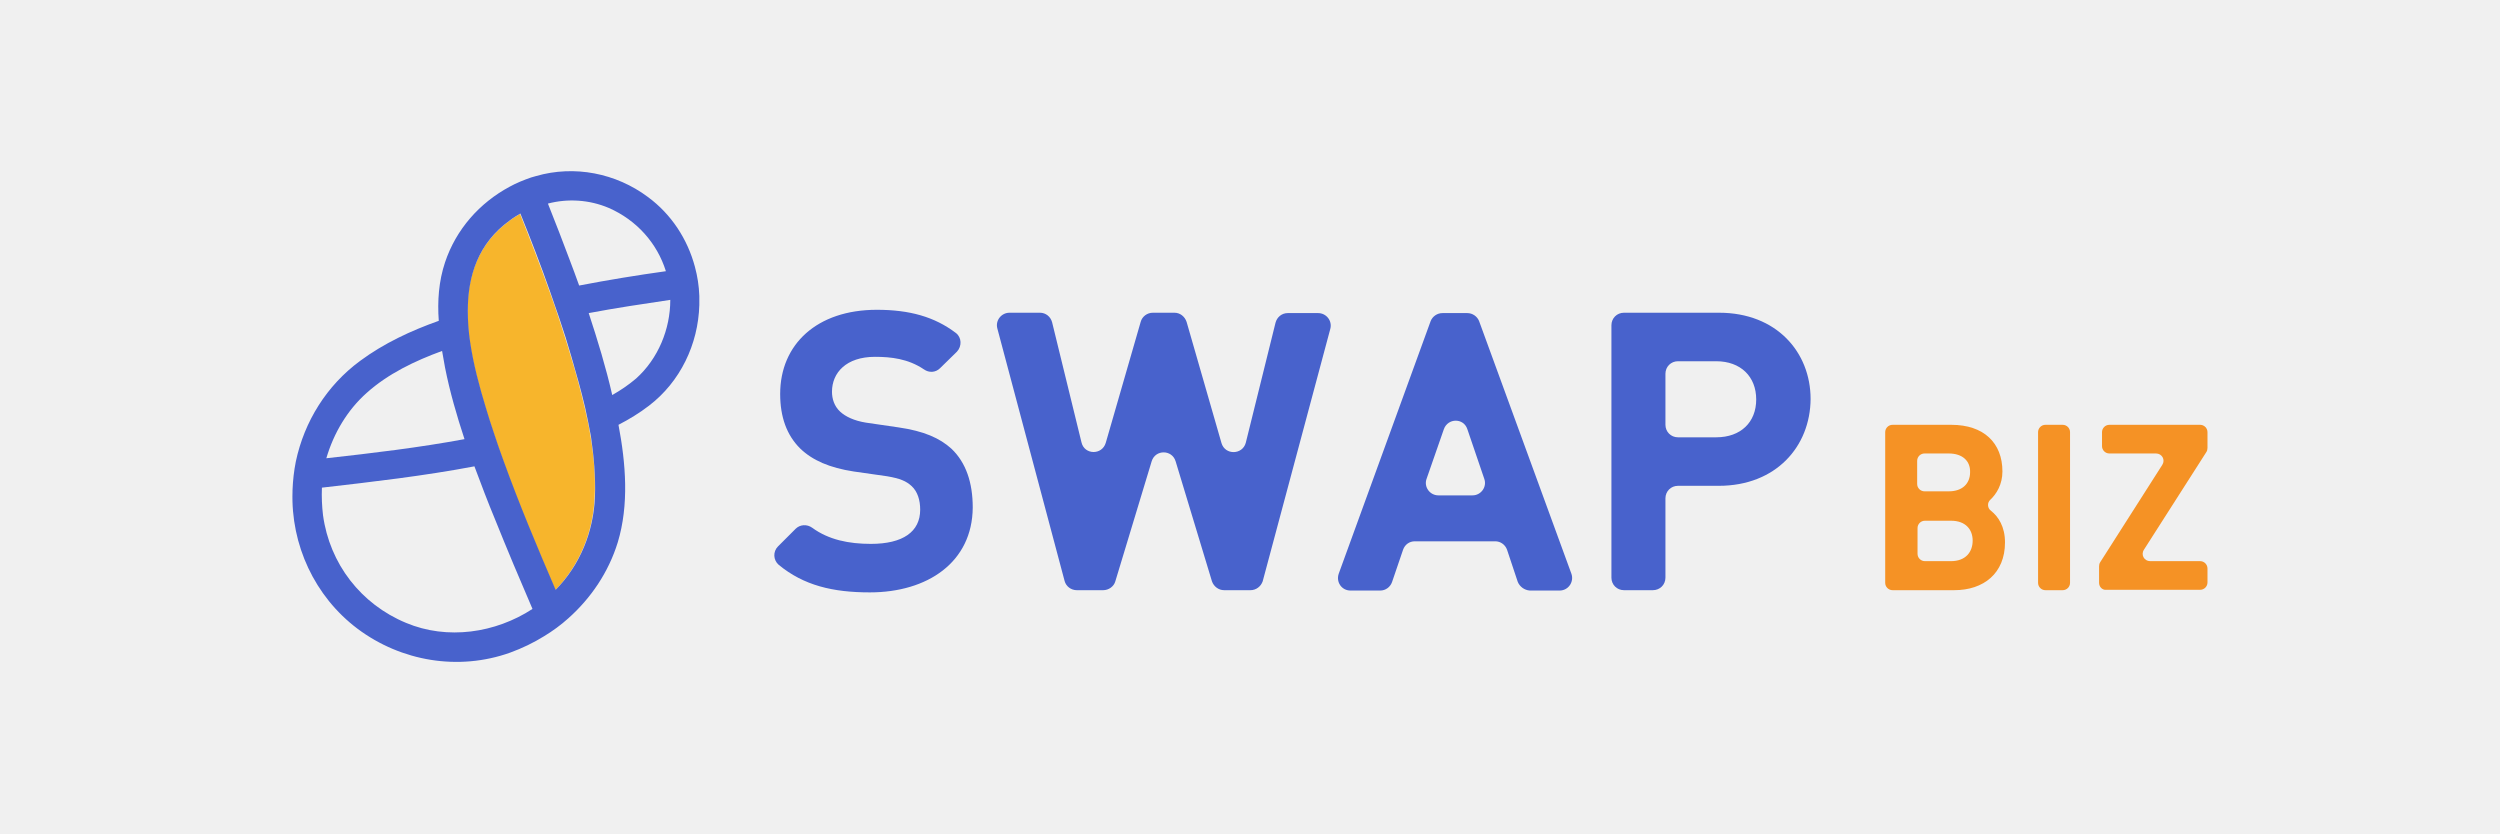
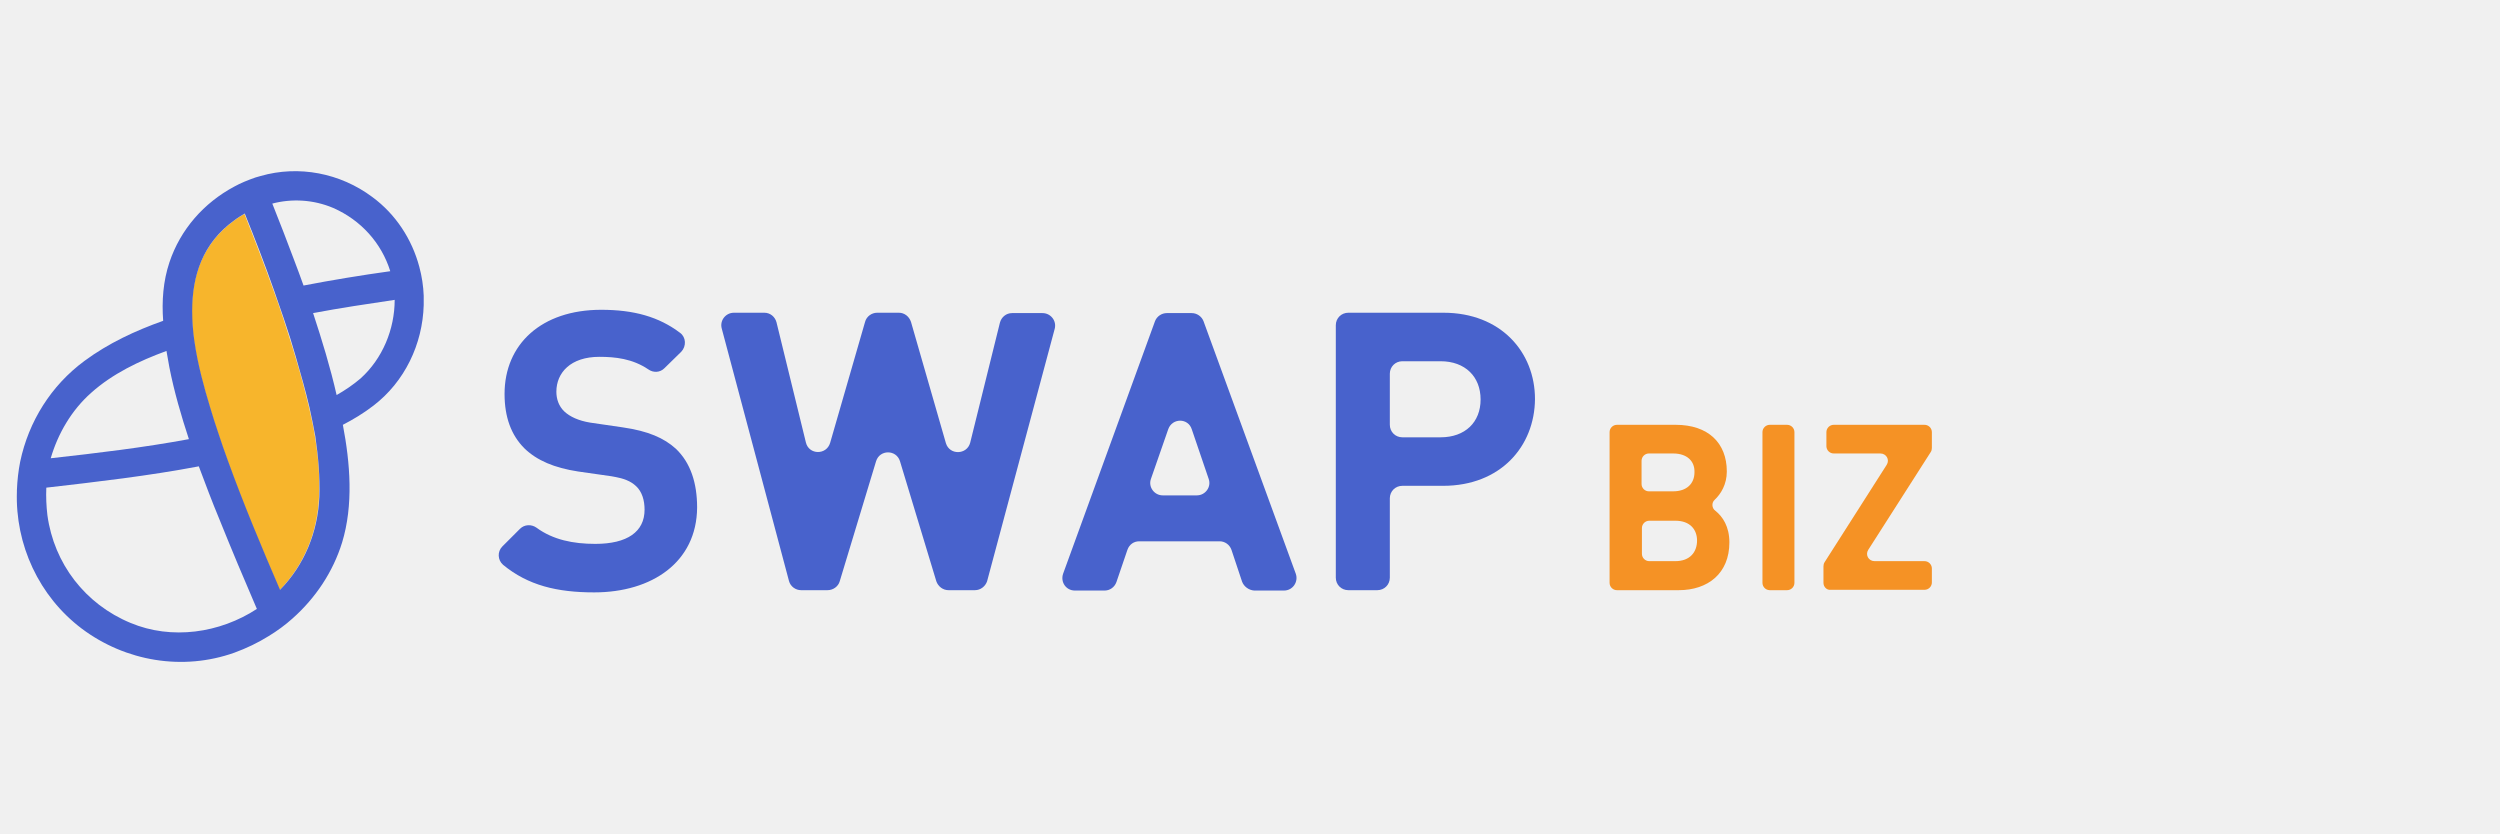
- <svg xmlns="http://www.w3.org/2000/svg" version="1.1" id="圖層_1" x="0px" y="0px" viewBox="0 0 680.3 226.8" style="enable-background:new 0 0 680.3 226.8;" xml:space="preserve">
+ <svg xmlns="http://www.w3.org/2000/svg" version="1.1" id="圖層_1" x="0px" y="0px" viewBox="75 0 680.3 226.8" style="enable-background:new 0 0 680.3 226.8;" xml:space="preserve">
  <style type="text/css">
	.st0{fill:#4862CC;}
	.st1{fill:#F59225;}
	.st2{fill:none;}
	.st3{fill:#F7B52C;}
	.st4{fill:#97A3E1;}
	.st5{fill:#FFFFFF;}
	.st6{fill:#C1C7ED;}
</style>
  <g>
    <g>
      <path class="st1" d="M531.8,160.6H515c-1.1,0-2-0.9-2-2v-41c0-1.1,0.9-2,2-2H531c8.8,0,13.9,4.9,13.9,12.7c0,3.5-1.6,6.1-3.3,7.7    c-0.9,0.8-0.8,2.3,0.2,3c2,1.6,3.8,4.3,3.8,8.6C545.6,156,539.8,160.6,531.8,160.6z M530.3,123.4h-6.6c-1.1,0-2,0.9-2,2v6.3    c0,1.1,0.9,2,2,2h6.6c3.7,0,5.8-2.1,5.8-5.2C536.2,125.5,534.1,123.4,530.3,123.4z M530.9,141.7h-7.1c-1.1,0-2,0.9-2,2v7    c0,1.1,0.9,2,2,2h7.1c4,0,5.9-2.5,5.9-5.6C536.8,144.1,534.9,141.7,530.9,141.7z" />
      <path class="st1" d="M554.6,158.6v-41c0-1.1,0.9-2,2-2h4.7c1.1,0,2,0.9,2,2v41c0,1.1-0.9,2-2,2h-4.7    C555.5,160.6,554.6,159.7,554.6,158.6z" />
      <path class="st1" d="M571.2,158.6v-4.5c0-0.4,0.1-0.8,0.3-1.1l16.9-26.5c0.9-1.4-0.1-3.1-1.7-3.1H574c-1.1,0-2-0.9-2-2v-3.8    c0-1.1,0.9-2,2-2h24.7c1.1,0,2,0.9,2,2v4.3c0,0.4-0.1,0.8-0.3,1.1l-17,26.6c-0.9,1.4,0.1,3.1,1.7,3.1h13.6c1.1,0,2,0.9,2,2v3.8    c0,1.1-0.9,2-2,2h-25.6C572.1,160.6,571.2,159.7,571.2,158.6z" />
    </g>
    <g>
      <path class="st0" d="M236.7,161.2c-10.1,0-18-1.9-24.8-7.5c-1.5-1.3-1.6-3.6-0.2-5l4.8-4.8c1.2-1.2,3.1-1.3,4.5-0.3    c4.5,3.3,10,4.4,16,4.4c8.7,0,13.4-3.3,13.4-9.3c0-2.6-0.7-4.9-2.3-6.4c-1.5-1.4-3.2-2.1-6.7-2.7l-9.1-1.3c-6.5-1-11.2-3-14.6-6.3    c-3.6-3.6-5.4-8.5-5.4-14.8c0-13.5,10-22.9,26.3-22.9c8.9,0,15.7,1.9,21.5,6.3c1.6,1.2,1.7,3.6,0.3,5.1l-4.6,4.5    c-1.2,1.2-3,1.3-4.4,0.3c-4.3-2.9-9-3.4-13.3-3.4c-7.8,0-11.7,4.3-11.7,9.5c0,1.9,0.6,3.9,2.2,5.4c1.5,1.4,3.9,2.5,7,3l8.9,1.3    c6.9,1,11.2,2.9,14.4,5.8c4,3.8,5.8,9.3,5.8,16C264.6,153,252.4,161.2,236.7,161.2z" />
      <path class="st0" d="M340.3,160.6h-7.2c-1.5,0-2.8-1-3.3-2.4l-9.9-32.7c-1-3.2-5.5-3.2-6.5,0l-9.9,32.7c-0.4,1.4-1.8,2.4-3.3,2.4    h-7.2c-1.5,0-2.9-1-3.3-2.5l-18.3-68.7c-0.6-2.2,1.1-4.3,3.3-4.3h8.3c1.6,0,2.9,1.1,3.3,2.6l8,32.7c0.8,3.4,5.6,3.5,6.6,0.1    l9.5-32.9c0.4-1.5,1.8-2.5,3.3-2.5h5.9c1.5,0,2.8,1,3.3,2.5l9.5,33c1,3.3,5.7,3.2,6.6-0.1l8.1-32.7c0.4-1.5,1.7-2.6,3.3-2.6h8.3    c2.2,0,3.9,2.1,3.3,4.3l-18.4,68.7C343.1,159.6,341.8,160.6,340.3,160.6z" />
      <path class="st0" d="M413,158.3l-2.9-8.7c-0.5-1.4-1.8-2.3-3.2-2.3h-21.9c-1.5,0-2.7,0.9-3.2,2.3l-3,8.8c-0.5,1.4-1.8,2.3-3.2,2.3    h-8.1c-2.4,0-4-2.3-3.2-4.6l25-68.7c0.5-1.3,1.8-2.2,3.2-2.2h6.8c1.4,0,2.7,0.9,3.2,2.2l25.1,68.7c0.8,2.2-0.8,4.6-3.2,4.6h-8.1    C414.8,160.6,413.5,159.6,413,158.3z M392.9,116.8l-4.7,13.5c-0.8,2.2,0.9,4.5,3.2,4.5h9.3c2.3,0,4-2.3,3.2-4.5l-4.6-13.5    C398.3,113.7,394,113.7,392.9,116.8z" />
      <path class="st0" d="M467.7,132.2h-11.1c-1.9,0-3.4,1.5-3.4,3.4v21.6c0,1.9-1.5,3.4-3.4,3.4h-7.9c-1.9,0-3.4-1.5-3.4-3.4V88.5    c0-1.9,1.5-3.4,3.4-3.4h25.9c15.6,0,24.9,10.7,24.9,23.5C492.6,121.5,483.3,132.2,467.7,132.2z M467,98.3h-10.4    c-1.9,0-3.4,1.5-3.4,3.4v13.9c0,1.9,1.5,3.4,3.4,3.4H467c6.7,0,10.9-4.1,10.9-10.3C477.9,102.5,473.7,98.3,467,98.3z" />
    </g>
    <g>
      <path class="st2" d="M129.1,127c-13.7,2.6-27.6,4.2-41.5,5.8c-0.1,2.5-0.1,5,0.3,7.5c1.8,13.2,10.4,24.2,22.6,29.3    c11.3,4.7,24.3,2.8,34.4-3.8c-3.5-8.1-6.9-16.2-10.2-24.4C132.8,136.6,130.9,131.8,129.1,127z" />
      <path class="st2" d="M121.2,99.9c-0.3-1.5-0.6-3-0.8-4.5c-7.4,2.7-14.7,6.3-20.5,11.4c-5.3,4.7-9,11-10.9,17.8    c12.6-1.4,25.2-2.9,37.6-5.2C124.4,113,122.5,106.5,121.2,99.9z" />
      <path class="st2" d="M166.5,107.5c2.3-1.3,4.5-2.8,6.5-4.5c6.1-5.3,9.4-13.3,9.3-21.4c-7.4,1-14.9,2.2-22.2,3.6    C162.6,92.5,164.8,99.9,166.5,107.5z" />
      <path class="st2" d="M165.7,56.6c-5.3-2.3-11.2-2.6-16.7-1.2c1.1,2.6,2.1,5.3,3.1,7.9c1.9,4.8,3.7,9.5,5.4,14.4    c7.8-1.5,15.7-2.7,23.6-3.9C178.8,66.1,173.2,59.9,165.7,56.6z" />
      <path class="st3" d="M160.7,118.8c-0.4-2.6-1-5.3-1.6-7.9c-1.1-4.6-2.3-9.2-3.7-13.7c-1-3.5-2.2-7-3.3-10.5    c-0.8-2.5-1.7-5-2.6-7.5c-2.5-7-5.2-14-8-21c-1,0.6-2,1.2-2.9,1.9c-8.6,6.3-11.4,15.2-11.4,24.6c0,2.7,0.2,5.4,0.6,8.2    c0.9,6.2,2.6,12.4,4.3,18.1c0.7,2.3,1.4,4.6,2.2,6.9c0.8,2.5,1.7,5,2.6,7.5c4.2,11.9,9.2,23.6,14.2,35.2    c6.6-6.8,10.3-15.7,10.7-25.3C162.1,129.7,161.6,124.2,160.7,118.8z" />
      <path class="st0" d="M190.3,80.5c-0.1-2.7-0.5-5.3-1.2-7.9c-2-7.5-6.4-14.3-12.8-19c-8.7-6.5-20-8.7-30.4-5.7    c-0.5,0.1-0.9,0.3-1.4,0.4c-2,0.7-4,1.5-5.8,2.5c-8.2,4.4-14.6,11.6-17.6,20.6c-1.7,5.1-2.1,10.5-1.7,15.9    c-7.6,2.7-14.9,6.1-21.4,10.9c-9.1,6.7-15.2,16.5-17.5,27.4c-0.5,2.5-0.8,5.1-0.9,7.8c0,0.1,0,0.2,0,0.3    c-0.5,14.5,6,28.6,17.7,37.4c11.9,8.9,27.5,11.5,41.5,6.5c3.3-1.2,6.4-2.7,9.3-4.5c2.3-1.4,4.5-3,6.5-4.8    c6.2-5.5,11-12.6,13.5-20.7c3.1-10.2,2.2-21.5,0.2-32c2.9-1.5,5.7-3.2,8.3-5.2c8.5-6.5,13.4-16.7,13.7-27.4    C190.3,82.2,190.3,81.3,190.3,80.5z M165.7,56.6c7.5,3.3,13.1,9.5,15.5,17.2c-7.9,1.1-15.8,2.4-23.6,3.9    c-1.7-4.8-3.6-9.6-5.4-14.4c-1-2.6-2.1-5.3-3.1-7.9C154.4,54,160.3,54.3,165.7,56.6z M99.8,106.9c5.8-5.2,13.1-8.7,20.5-11.4    c0.3,1.5,0.5,3,0.8,4.5c1.3,6.6,3.2,13.1,5.3,19.5c-12.4,2.3-25,3.8-37.6,5.2C90.8,117.9,94.5,111.6,99.8,106.9z M110.5,169.5    c-12.3-5.1-20.8-16.1-22.6-29.3c-0.3-2.5-0.4-5-0.3-7.5c13.9-1.6,27.8-3.2,41.5-5.8c1.8,4.8,3.6,9.6,5.6,14.4    c3.3,8.2,6.7,16.3,10.2,24.4C134.8,172.3,121.7,174.2,110.5,169.5z M161.9,135.2c-0.4,9.6-4.1,18.6-10.7,25.3    c-5-11.6-9.9-23.3-14.2-35.2c-0.9-2.5-1.8-5-2.6-7.5c-0.8-2.3-1.5-4.6-2.2-6.9c-1.7-5.6-3.4-11.8-4.3-18.1    c-0.4-2.7-0.6-5.5-0.6-8.2c0-9.5,2.8-18.4,11.4-24.6c0.9-0.7,1.9-1.3,2.9-1.9c2.8,6.9,5.5,13.9,8,21c0.9,2.5,1.7,5,2.6,7.5    c1.2,3.5,2.3,7,3.3,10.5c1.3,4.5,2.6,9,3.7,13.7c0.6,2.6,1.1,5.3,1.6,7.9C161.6,124.2,162.1,129.7,161.9,135.2z M173.1,103    c-2,1.7-4.2,3.2-6.5,4.5c-1.7-7.5-4-15-6.4-22.3c7.4-1.4,14.8-2.5,22.2-3.6C182.4,89.6,179.1,97.6,173.1,103z" />
    </g>
  </g>
</svg>
